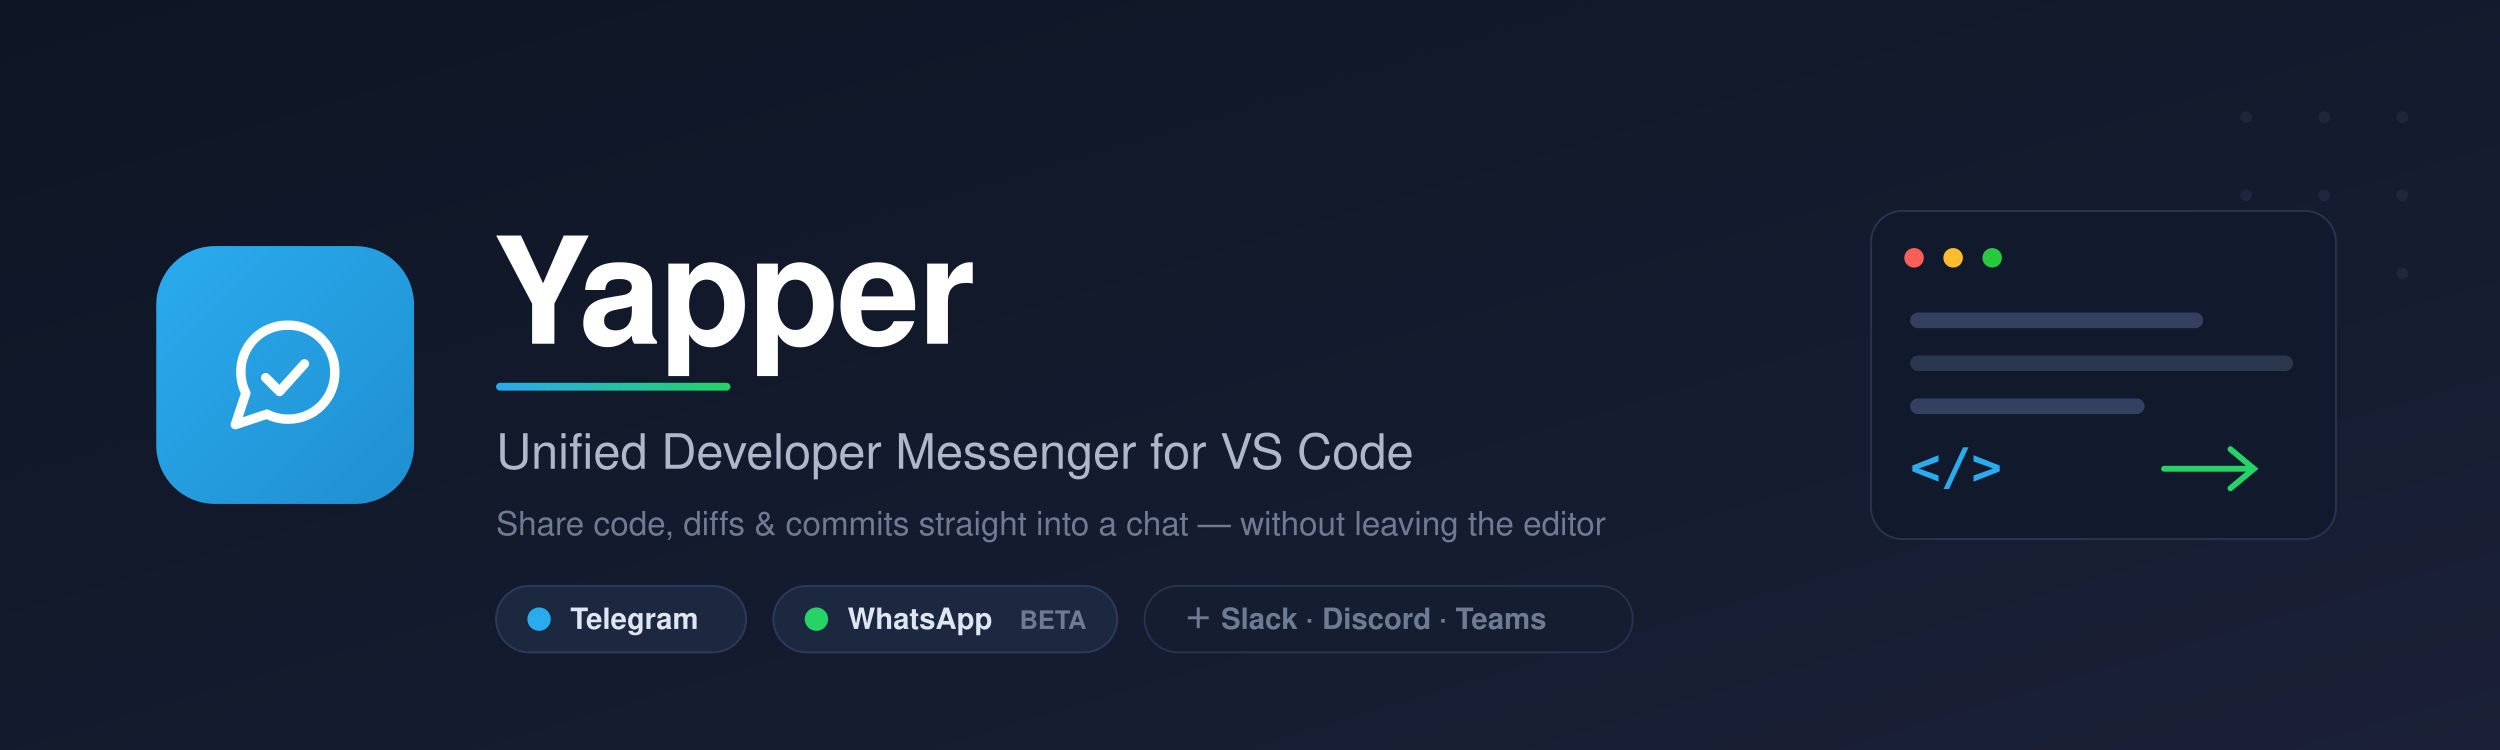
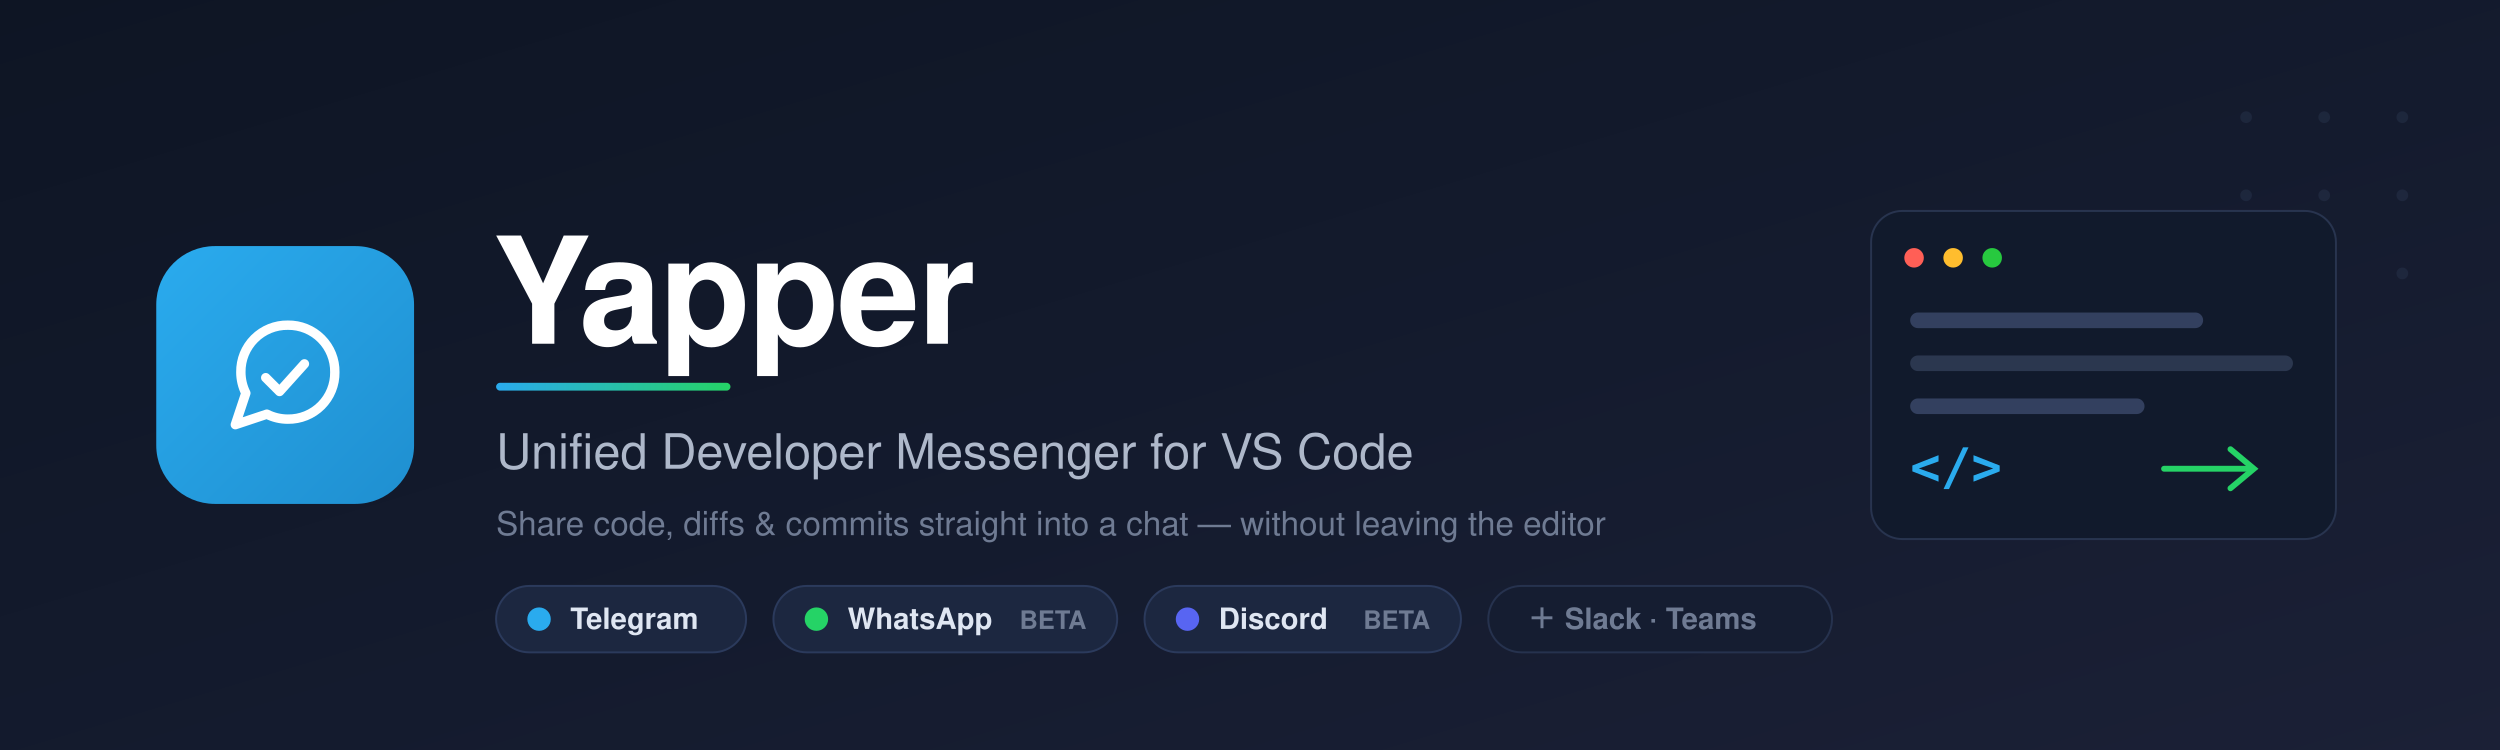
<svg xmlns="http://www.w3.org/2000/svg" width="1280" height="384" viewBox="0 0 1280 384" font-family="Helvetica, Arial, sans-serif">
  <defs>
    <linearGradient id="bg" x1="0" y1="0" x2="1" y2="1">
      <stop offset="0" stop-color="#0e1524" />
      <stop offset="0.55" stop-color="#141b2e" />
      <stop offset="1" stop-color="#1b2036" />
    </linearGradient>
    <linearGradient id="tile" x1="0" y1="0" x2="1" y2="1">
      <stop offset="0" stop-color="#2AABEE" />
      <stop offset="1" stop-color="#1f8fd0" />
    </linearGradient>
    <linearGradient id="accent" x1="0" y1="0" x2="1" y2="0">
      <stop offset="0" stop-color="#2AABEE" />
      <stop offset="1" stop-color="#25D366" />
    </linearGradient>
  </defs>
  <rect width="1280" height="384" rx="0" fill="url(#bg)" />
  <g fill="#2f3b57" opacity="0.35">
    <circle cx="1150" cy="60" r="3" />
    <circle cx="1190" cy="60" r="3" />
    <circle cx="1230" cy="60" r="3" />
    <circle cx="1150" cy="100" r="3" />
    <circle cx="1190" cy="100" r="3" />
    <circle cx="1230" cy="100" r="3" />
    <circle cx="1150" cy="140" r="3" />
    <circle cx="1190" cy="140" r="3" />
    <circle cx="1230" cy="140" r="3" />
  </g>
  <rect x="80" y="126" width="132" height="132" rx="30" fill="url(#tile)" />
  <g transform="translate(112,158) scale(2.83)" fill="none" stroke="#ffffff" stroke-width="1.7" stroke-linecap="round" stroke-linejoin="round">
    <path d="M21 11.5a8.38 8.38 0 0 1-8.5 8.5 8.5 8.5 0 0 1-3.8-.9L3 21l1.9-5.7a8.5 8.5 0 0 1-.9-3.8A8.38 8.38 0 0 1 12.5 3 8.38 8.38 0 0 1 21 11.5z" />
    <path d="M8.5 12.5l2.5 2.5 4.5-5" />
  </g>
  <text x="252" y="176" font-size="76" font-weight="700" fill="#ffffff" letter-spacing="-1">Yapper</text>
  <rect x="254" y="196" width="120" height="4" rx="2" fill="url(#accent)" />
  <text x="254" y="240" font-size="25" fill="#aeb8ca">Unified Developer Messenger for VS Code</text>
  <text x="254" y="274" font-size="17" fill="#6f7b93">Share code, diffs &amp; commits straight into a chat — without leaving the editor</text>
  <g transform="translate(254,300)" font-size="15" font-weight="600">
    <g>
      <rect x="0" y="0" width="128" height="34" rx="17" fill="#1c2740" stroke="#2b3a5c" />
      <circle cx="22" cy="17" r="6" fill="#2AABEE" />
      <text x="38" y="22" fill="#dfe6f2">Telegram</text>
    </g>
    <g transform="translate(142,0)">
      <rect x="0" y="0" width="176" height="34" rx="17" fill="#1c2740" stroke="#2b3a5c" />
      <circle cx="22" cy="17" r="6" fill="#25D366" />
      <text x="38" y="22" fill="#dfe6f2">WhatsApp</text>
      <text x="126" y="22" fill="#6f7b93" font-size="13" font-weight="700">BETA</text>
    </g>
    <g transform="translate(332,0)">
-       <rect x="0" y="0" width="250" height="34" rx="17" fill="#151d31" stroke="#26324e" />
-       <text x="20" y="22" fill="#6f7b93">＋ Slack · Discord · Teams</text>
+       <rect x="0" y="0" width="162" height="34" rx="17" fill="#1c2740" stroke="#2b3a5c" />
+       <circle cx="22" cy="17" r="6" fill="#5865F2" />
+       <text x="38" y="22" fill="#dfe6f2">Discord</text>
+       <text x="112" y="22" fill="#6f7b93" font-size="13" font-weight="700">BETA</text>
+     </g>
+     <g transform="translate(508,0)">
+       <rect x="0" y="0" width="176" height="34" rx="17" fill="#151d31" stroke="#26324e" />
+       <text x="20" y="22" fill="#6f7b93">＋ Slack · Teams</text>
    </g>
  </g>
  <g transform="translate(958,108)">
    <rect x="0" y="0" width="238" height="168" rx="16" fill="#111a2c" stroke="#28344f" />
    <circle cx="22" cy="24" r="5" fill="#ff5f56" />
    <circle cx="42" cy="24" r="5" fill="#ffbd2e" />
    <circle cx="62" cy="24" r="5" fill="#27c93f" />
    <rect x="20" y="52" width="150" height="8" rx="4" fill="#33405f" />
    <rect x="20" y="74" width="196" height="8" rx="4" fill="#2b374f" />
    <rect x="20" y="96" width="120" height="8" rx="4" fill="#33405f" />
    <text x="20" y="140" font-size="26" font-weight="700" fill="#2AABEE" font-family="monospace">&lt;/&gt;</text>
    <g stroke="#25D366" stroke-width="3" fill="none" stroke-linecap="round">
      <path d="M150 132 h44" />
      <path d="M184 122 l12 10 -12 10" />
    </g>
  </g>
</svg>
